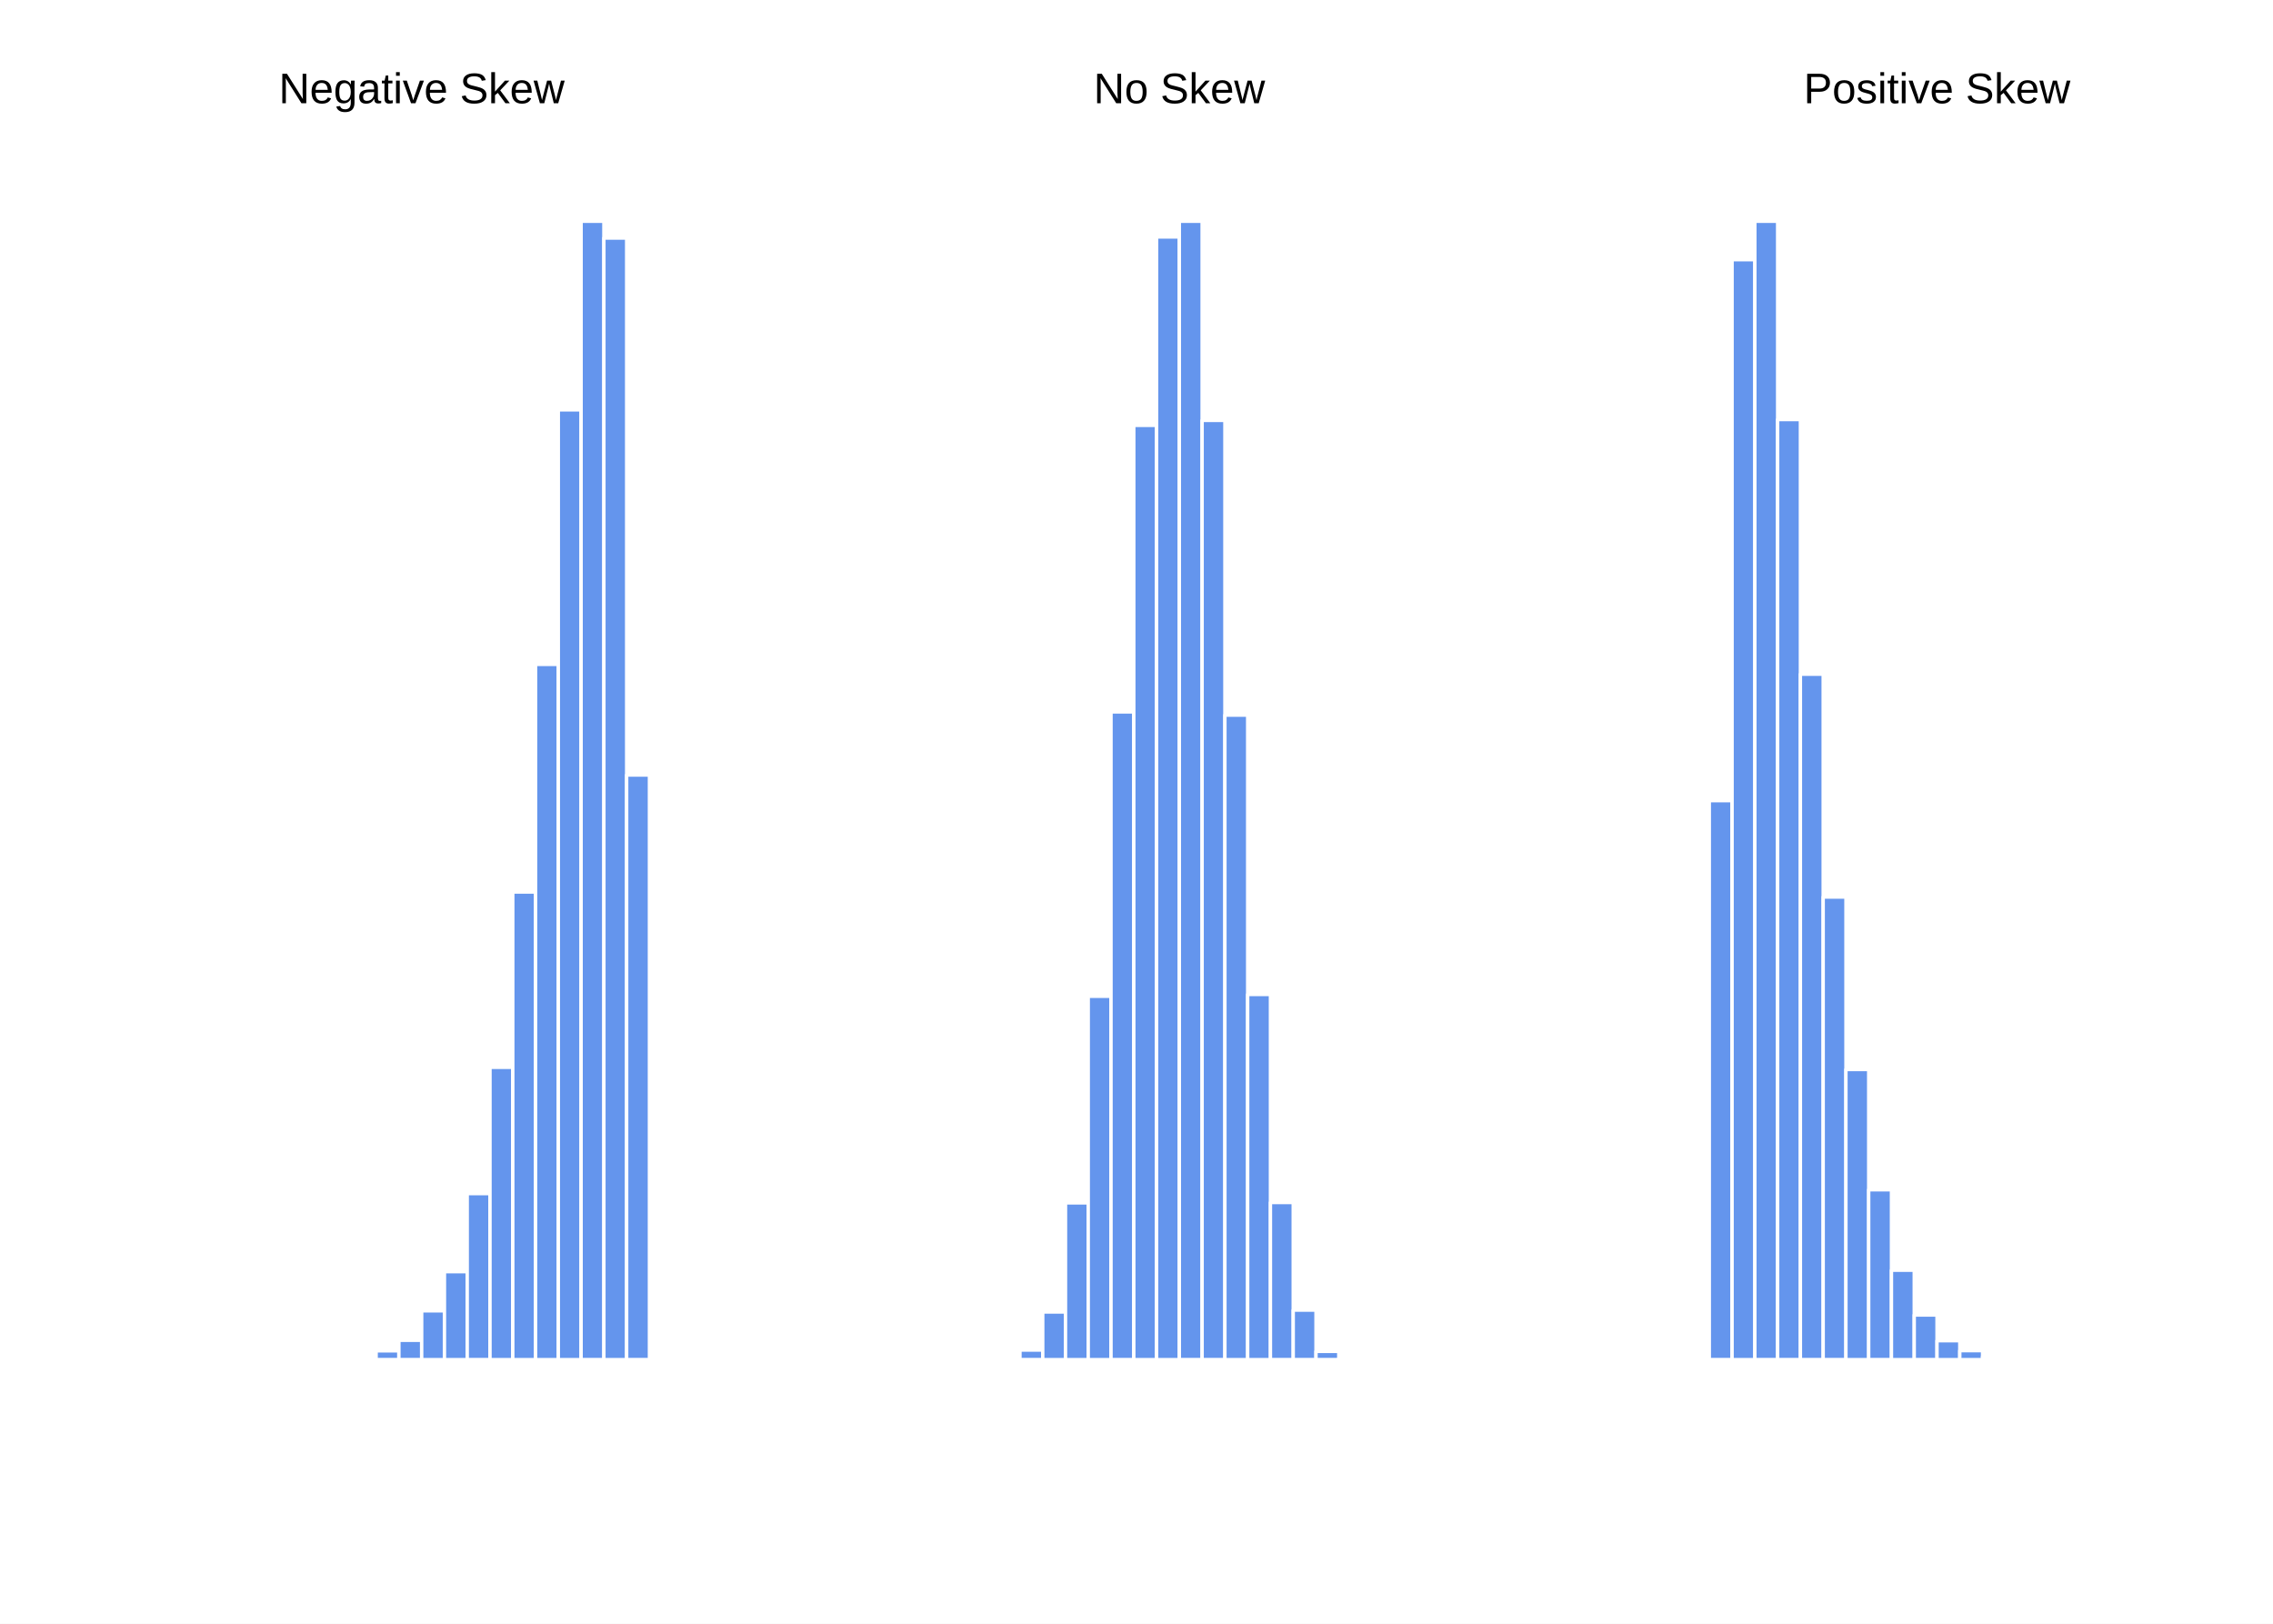
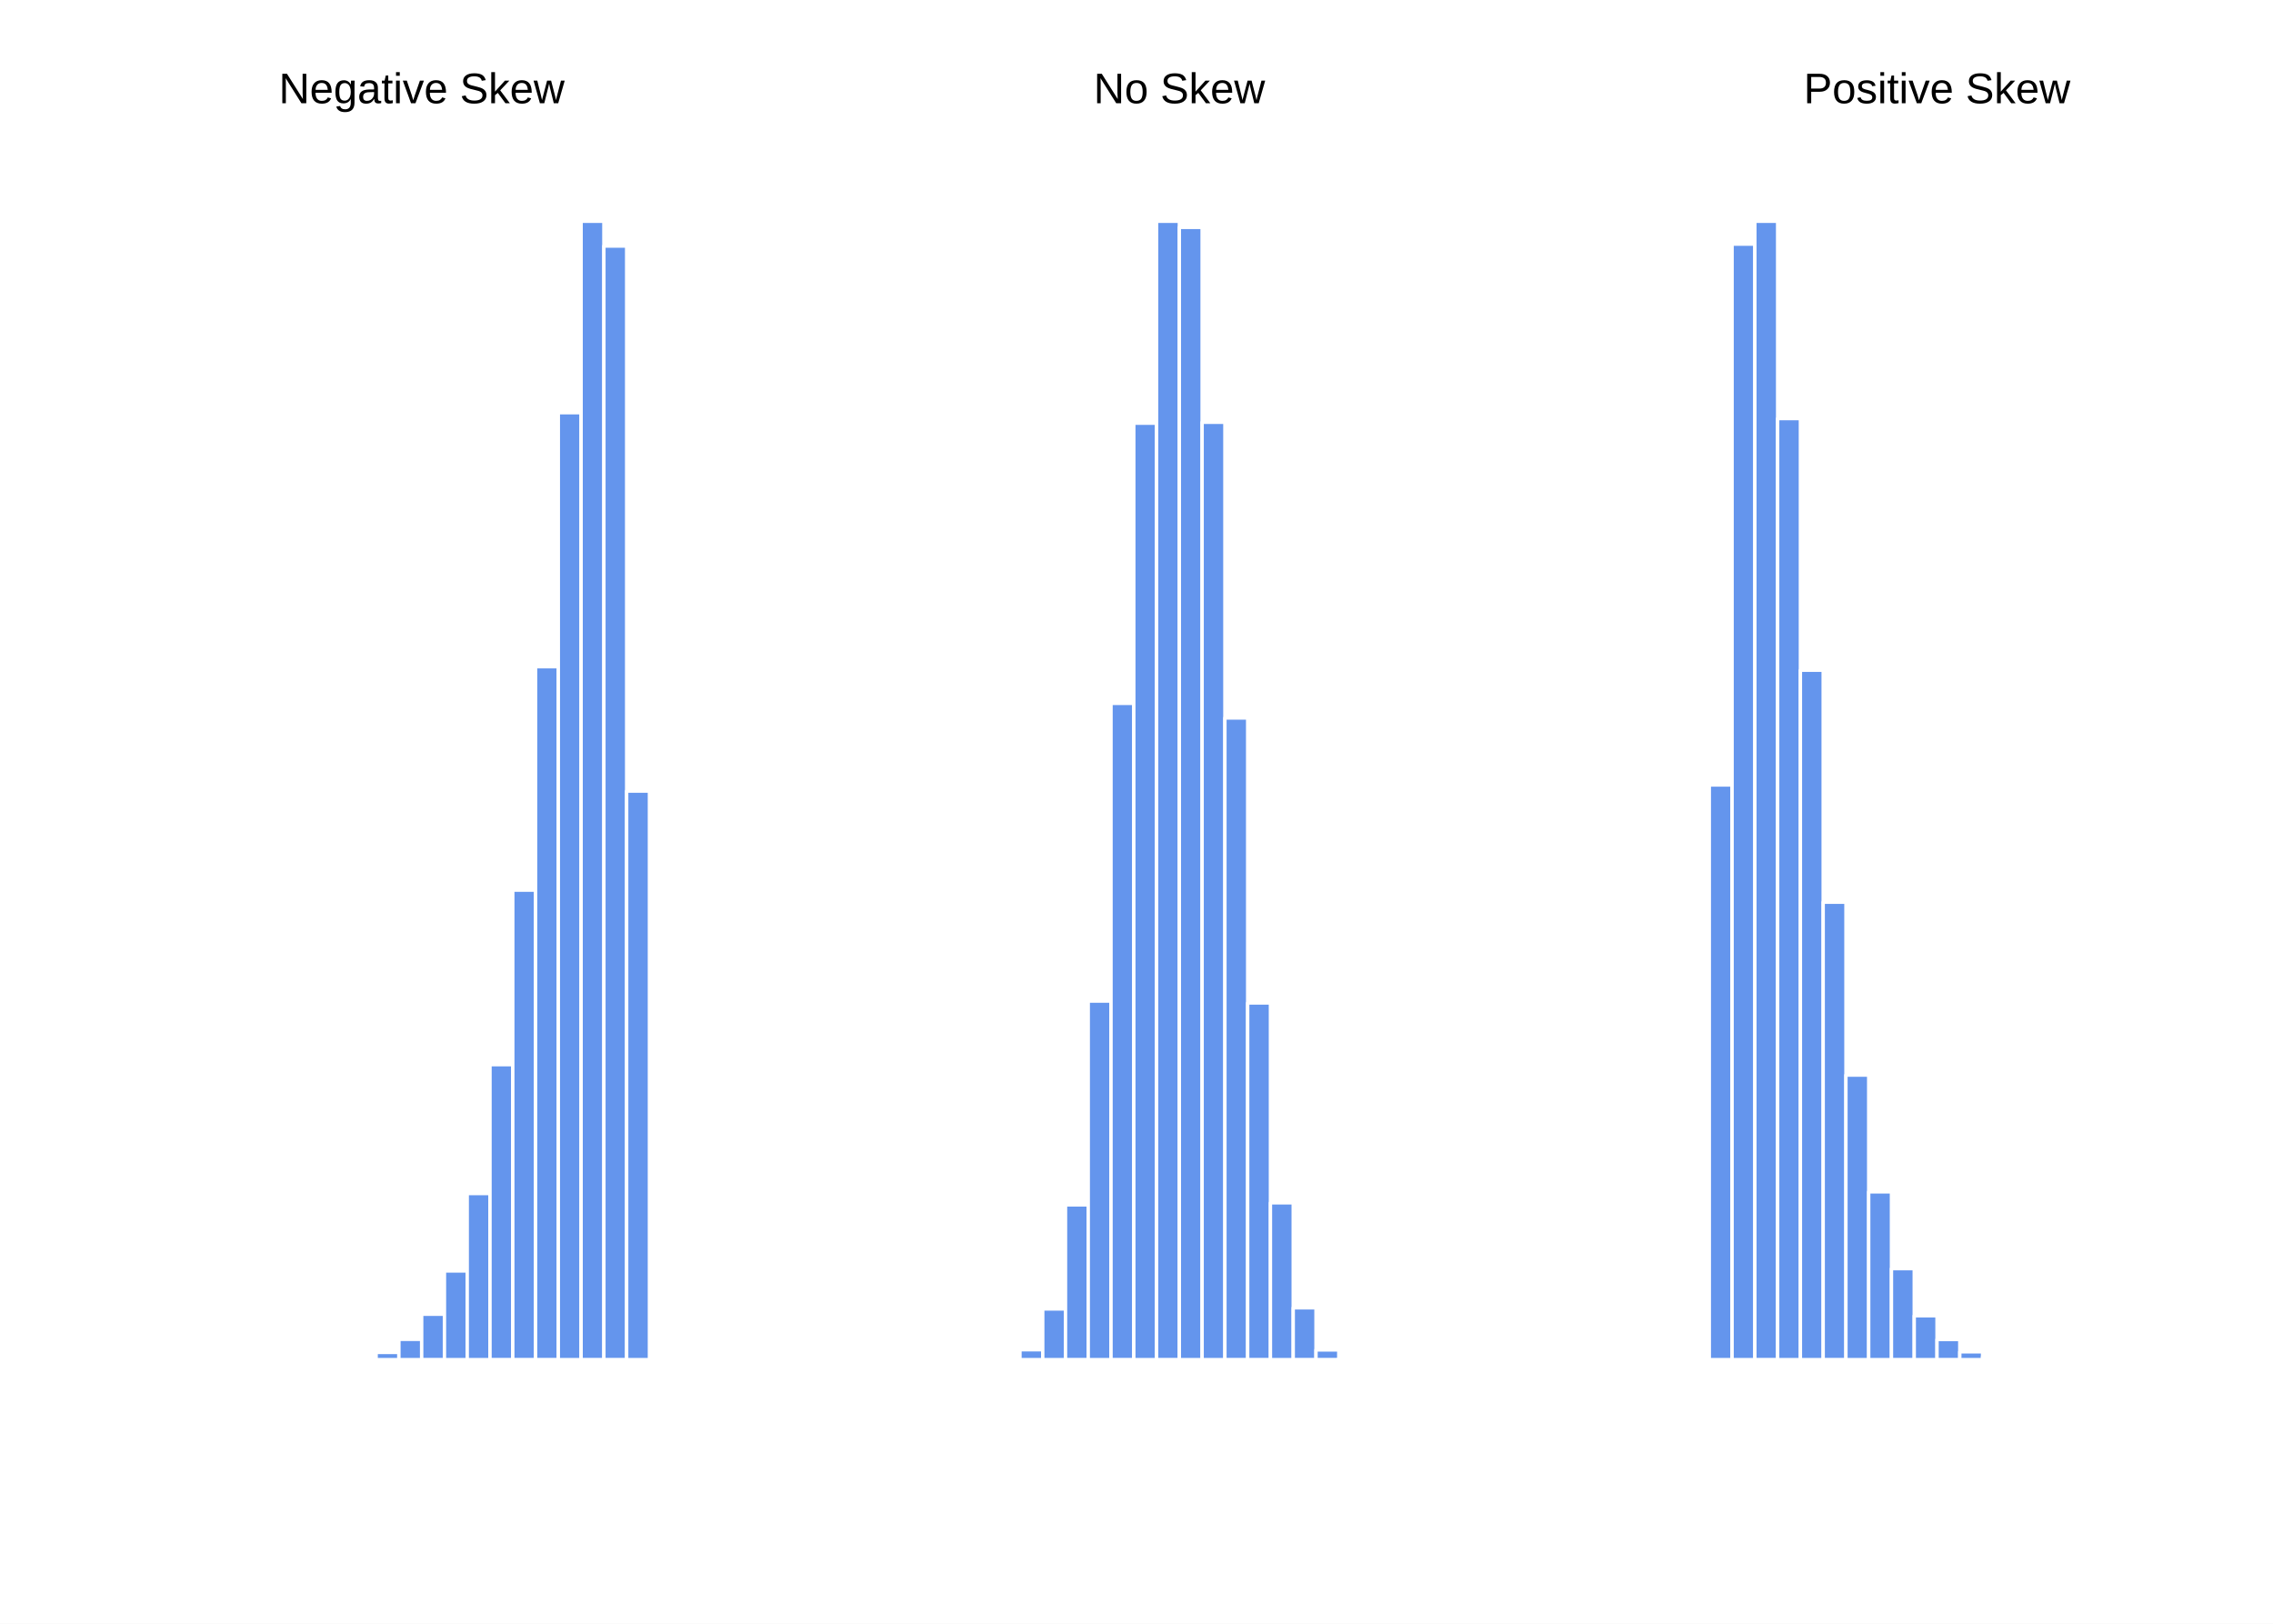
<svg xmlns="http://www.w3.org/2000/svg" class="svglite" width="504.00pt" height="360.00pt" viewBox="0 0 504.00 360.00">
  <defs>
    <style type="text/css">
    .svglite line, .svglite polyline, .svglite polygon, .svglite path, .svglite rect, .svglite circle {
      fill: none;
      stroke: #000000;
      stroke-linecap: round;
      stroke-linejoin: round;
      stroke-miterlimit: 10.00;
    }
    .svglite text {
      white-space: pre;
    }
  </style>
  </defs>
  <rect width="100%" height="100%" style="stroke: none; fill: #FFFFFF;" />
  <defs>
    <clipPath id="cpMC4wMHw1MDQuMDB8MC4wMHwzNjAuMDA=">
      <rect x="0.00" y="0.00" width="504.00" height="360.00" />
    </clipPath>
  </defs>
  <g clip-path="url(#cpMC4wMHw1MDQuMDB8MC4wMHwzNjAuMDA=)">
</g>
  <defs>
    <clipPath id="cpMzguOTd8MTQ4LjA0fDM4Ljk3fDMxMS41Mw==">
      <rect x="38.97" y="38.97" width="109.08" height="272.56" />
    </clipPath>
  </defs>
  <g clip-path="url(#cpMzguOTd8MTQ4LjA0fDM4Ljk3fDMxMS41Mw==)">
</g>
  <defs>
    <clipPath id="cpMC4wMHwxNjguMDB8MC4wMHwzNjAuMDA=">
      <rect x="0.00" y="0.00" width="168.00" height="360.00" />
    </clipPath>
  </defs>
  <g clip-path="url(#cpMC4wMHwxNjguMDB8MC4wMHwzNjAuMDA=)">
    <text x="93.50" y="22.89" text-anchor="middle" style="font-size: 9.50px; font-family: &quot;Arial&quot;;" textLength="63.38px" lengthAdjust="spacingAndGlyphs">Negative Skew</text>
  </g>
  <g clip-path="url(#cpMzguOTd8MTQ4LjA0fDM4Ljk3fDMxMS41Mw==)">
    <rect x="43.01" y="301.43" width="5.05" height="0.00" style="stroke-width: 0.75; stroke: #FFFFFF; fill: #6495ED;" />
    <rect x="48.06" y="301.43" width="5.05" height="0.00" style="stroke-width: 0.75; stroke: #FFFFFF; fill: #6495ED;" />
    <rect x="53.11" y="301.43" width="5.05" height="0.00" style="stroke-width: 0.75; stroke: #FFFFFF; fill: #6495ED;" />
    <rect x="58.16" y="301.43" width="5.05" height="0.00" style="stroke-width: 0.75; stroke: #FFFFFF; fill: #6495ED;" />
    <rect x="63.21" y="301.43" width="5.05" height="0.00" style="stroke-width: 0.75; stroke: #FFFFFF; fill: #6495ED;" />
    <rect x="68.26" y="301.40" width="5.05" height="0.037" style="stroke-width: 0.75; stroke: #FFFFFF; fill: #6495ED;" />
-     <rect x="73.30" y="301.31" width="5.05" height="0.12" style="stroke-width: 0.75; stroke: #FFFFFF; fill: #6495ED;" />
-     <rect x="78.35" y="300.70" width="5.05" height="0.73" style="stroke-width: 0.75; stroke: #FFFFFF; fill: #6495ED;" />
-     <rect x="83.40" y="299.50" width="5.05" height="1.93" style="stroke-width: 0.75; stroke: #FFFFFF; fill: #6495ED;" />
-     <rect x="88.45" y="297.16" width="5.05" height="4.27" style="stroke-width: 0.75; stroke: #FFFFFF; fill: #6495ED;" />
-     <rect x="93.50" y="290.63" width="5.05" height="10.81" style="stroke-width: 0.75; stroke: #FFFFFF; fill: #6495ED;" />
-     <rect x="98.55" y="281.95" width="5.05" height="19.49" style="stroke-width: 0.75; stroke: #FFFFFF; fill: #6495ED;" />
-     <rect x="103.60" y="264.64" width="5.05" height="36.79" style="stroke-width: 0.75; stroke: #FFFFFF; fill: #6495ED;" />
-     <rect x="108.65" y="236.64" width="5.05" height="64.80" style="stroke-width: 0.75; stroke: #FFFFFF; fill: #6495ED;" />
-     <rect x="113.70" y="197.77" width="5.05" height="103.67" style="stroke-width: 0.75; stroke: #FFFFFF; fill: #6495ED;" />
-     <rect x="118.75" y="147.31" width="5.05" height="154.13" style="stroke-width: 0.75; stroke: #FFFFFF; fill: #6495ED;" />
-     <rect x="123.80" y="90.87" width="5.05" height="210.57" style="stroke-width: 0.75; stroke: #FFFFFF; fill: #6495ED;" />
+     <rect x="73.30" y="301.29" width="5.05" height="0.15" style="stroke-width: 0.75; stroke: #FFFFFF; fill: #6495ED;" />
+     <rect x="78.35" y="300.79" width="5.05" height="0.64" style="stroke-width: 0.75; stroke: #FFFFFF; fill: #6495ED;" />
+     <rect x="83.40" y="299.85" width="5.05" height="1.59" style="stroke-width: 0.75; stroke: #FFFFFF; fill: #6495ED;" />
+     <rect x="88.45" y="296.94" width="5.05" height="4.50" style="stroke-width: 0.75; stroke: #FFFFFF; fill: #6495ED;" />
+     <rect x="93.50" y="291.38" width="5.05" height="10.05" style="stroke-width: 0.75; stroke: #FFFFFF; fill: #6495ED;" />
+     <rect x="98.55" y="281.78" width="5.05" height="19.66" style="stroke-width: 0.75; stroke: #FFFFFF; fill: #6495ED;" />
+     <rect x="103.60" y="264.62" width="5.05" height="36.82" style="stroke-width: 0.75; stroke: #FFFFFF; fill: #6495ED;" />
+     <rect x="108.65" y="236.05" width="5.05" height="65.38" style="stroke-width: 0.75; stroke: #FFFFFF; fill: #6495ED;" />
+     <rect x="113.70" y="197.36" width="5.05" height="104.07" style="stroke-width: 0.75; stroke: #FFFFFF; fill: #6495ED;" />
+     <rect x="118.75" y="147.81" width="5.05" height="153.62" style="stroke-width: 0.75; stroke: #FFFFFF; fill: #6495ED;" />
+     <rect x="123.80" y="91.50" width="5.05" height="209.94" style="stroke-width: 0.75; stroke: #FFFFFF; fill: #6495ED;" />
    <rect x="128.85" y="49.06" width="5.05" height="252.37" style="stroke-width: 0.75; stroke: #FFFFFF; fill: #6495ED;" />
-     <rect x="133.90" y="52.78" width="5.05" height="248.66" style="stroke-width: 0.75; stroke: #FFFFFF; fill: #6495ED;" />
-     <rect x="138.95" y="171.83" width="5.05" height="129.60" style="stroke-width: 0.75; stroke: #FFFFFF; fill: #6495ED;" />
+     <rect x="133.90" y="54.55" width="5.05" height="246.88" style="stroke-width: 0.75; stroke: #FFFFFF; fill: #6495ED;" />
+     <rect x="138.95" y="175.39" width="5.05" height="126.05" style="stroke-width: 0.75; stroke: #FFFFFF; fill: #6495ED;" />
  </g>
  <defs>
    <clipPath id="cpMjA2Ljk3fDMxNi4wNHwzOC45N3wzMTEuNTM=">
      <rect x="206.97" y="38.97" width="109.08" height="272.56" />
    </clipPath>
  </defs>
  <g clip-path="url(#cpMjA2Ljk3fDMxNi4wNHwzOC45N3wzMTEuNTM=)">
</g>
  <defs>
    <clipPath id="cpMTY4LjAwfDMzNi4wMHwwLjAwfDM2MC4wMA==">
      <rect x="168.00" y="0.00" width="168.00" height="360.00" />
    </clipPath>
  </defs>
  <g clip-path="url(#cpMTY4LjAwfDMzNi4wMHwwLjAwfDM2MC4wMA==)">
    <text x="261.50" y="22.89" text-anchor="middle" style="font-size: 9.50px; font-family: &quot;Arial&quot;;" textLength="38.02px" lengthAdjust="spacingAndGlyphs">No Skew</text>
  </g>
  <g clip-path="url(#cpMjA2Ljk3fDMxNi4wNHwzOC45N3wzMTEuNTM=)">
    <rect x="211.01" y="301.43" width="5.05" height="0.00" style="stroke-width: 0.75; stroke: #FFFFFF; fill: #6495ED;" />
-     <rect x="216.06" y="301.42" width="5.05" height="0.015" style="stroke-width: 0.75; stroke: #FFFFFF; fill: #6495ED;" />
-     <rect x="221.11" y="301.32" width="5.05" height="0.12" style="stroke-width: 0.75; stroke: #FFFFFF; fill: #6495ED;" />
-     <rect x="226.16" y="299.33" width="5.05" height="2.10" style="stroke-width: 0.75; stroke: #FFFFFF; fill: #6495ED;" />
-     <rect x="231.21" y="290.88" width="5.05" height="10.56" style="stroke-width: 0.75; stroke: #FFFFFF; fill: #6495ED;" />
-     <rect x="236.26" y="266.69" width="5.05" height="34.75" style="stroke-width: 0.75; stroke: #FFFFFF; fill: #6495ED;" />
-     <rect x="241.30" y="220.89" width="5.05" height="80.55" style="stroke-width: 0.75; stroke: #FFFFFF; fill: #6495ED;" />
-     <rect x="246.35" y="157.84" width="5.05" height="143.59" style="stroke-width: 0.75; stroke: #FFFFFF; fill: #6495ED;" />
-     <rect x="251.40" y="94.31" width="5.05" height="207.13" style="stroke-width: 0.75; stroke: #FFFFFF; fill: #6495ED;" />
-     <rect x="256.45" y="52.54" width="5.05" height="248.90" style="stroke-width: 0.75; stroke: #FFFFFF; fill: #6495ED;" />
-     <rect x="261.50" y="49.06" width="5.05" height="252.37" style="stroke-width: 0.75; stroke: #FFFFFF; fill: #6495ED;" />
-     <rect x="266.55" y="93.21" width="5.05" height="208.22" style="stroke-width: 0.75; stroke: #FFFFFF; fill: #6495ED;" />
-     <rect x="271.60" y="158.55" width="5.05" height="142.89" style="stroke-width: 0.75; stroke: #FFFFFF; fill: #6495ED;" />
-     <rect x="276.65" y="220.48" width="5.05" height="80.96" style="stroke-width: 0.75; stroke: #FFFFFF; fill: #6495ED;" />
-     <rect x="281.70" y="266.61" width="5.05" height="34.82" style="stroke-width: 0.75; stroke: #FFFFFF; fill: #6495ED;" />
-     <rect x="286.75" y="290.47" width="5.05" height="10.96" style="stroke-width: 0.75; stroke: #FFFFFF; fill: #6495ED;" />
-     <rect x="291.80" y="299.62" width="5.05" height="1.81" style="stroke-width: 0.75; stroke: #FFFFFF; fill: #6495ED;" />
-     <rect x="296.85" y="301.20" width="5.05" height="0.23" style="stroke-width: 0.75; stroke: #FFFFFF; fill: #6495ED;" />
+     <rect x="216.06" y="301.43" width="5.05" height="0.00" style="stroke-width: 0.75; stroke: #FFFFFF; fill: #6495ED;" />
+     <rect x="221.11" y="301.20" width="5.05" height="0.23" style="stroke-width: 0.75; stroke: #FFFFFF; fill: #6495ED;" />
+     <rect x="226.16" y="299.26" width="5.05" height="2.18" style="stroke-width: 0.75; stroke: #FFFFFF; fill: #6495ED;" />
+     <rect x="231.21" y="290.21" width="5.05" height="11.23" style="stroke-width: 0.75; stroke: #FFFFFF; fill: #6495ED;" />
+     <rect x="236.26" y="267.14" width="5.05" height="34.29" style="stroke-width: 0.75; stroke: #FFFFFF; fill: #6495ED;" />
+     <rect x="241.30" y="221.95" width="5.05" height="79.49" style="stroke-width: 0.75; stroke: #FFFFFF; fill: #6495ED;" />
+     <rect x="246.35" y="155.95" width="5.05" height="145.48" style="stroke-width: 0.75; stroke: #FFFFFF; fill: #6495ED;" />
+     <rect x="251.40" y="93.82" width="5.05" height="207.62" style="stroke-width: 0.75; stroke: #FFFFFF; fill: #6495ED;" />
+     <rect x="256.45" y="49.06" width="5.05" height="252.37" style="stroke-width: 0.75; stroke: #FFFFFF; fill: #6495ED;" />
+     <rect x="261.50" y="50.41" width="5.05" height="251.03" style="stroke-width: 0.75; stroke: #FFFFFF; fill: #6495ED;" />
+     <rect x="266.55" y="93.63" width="5.05" height="207.81" style="stroke-width: 0.75; stroke: #FFFFFF; fill: #6495ED;" />
+     <rect x="271.60" y="159.18" width="5.05" height="142.25" style="stroke-width: 0.75; stroke: #FFFFFF; fill: #6495ED;" />
+     <rect x="276.65" y="222.37" width="5.05" height="79.06" style="stroke-width: 0.75; stroke: #FFFFFF; fill: #6495ED;" />
+     <rect x="281.70" y="266.68" width="5.05" height="34.76" style="stroke-width: 0.75; stroke: #FFFFFF; fill: #6495ED;" />
+     <rect x="286.75" y="289.96" width="5.05" height="11.47" style="stroke-width: 0.75; stroke: #FFFFFF; fill: #6495ED;" />
+     <rect x="291.80" y="299.30" width="5.05" height="2.13" style="stroke-width: 0.75; stroke: #FFFFFF; fill: #6495ED;" />
+     <rect x="296.85" y="301.17" width="5.05" height="0.26" style="stroke-width: 0.75; stroke: #FFFFFF; fill: #6495ED;" />
    <rect x="301.90" y="301.42" width="5.05" height="0.015" style="stroke-width: 0.75; stroke: #FFFFFF; fill: #6495ED;" />
    <rect x="306.95" y="301.43" width="5.05" height="0.00" style="stroke-width: 0.75; stroke: #FFFFFF; fill: #6495ED;" />
  </g>
  <defs>
    <clipPath id="cpMzc0Ljk3fDQ4NC4wNHwzOC45N3wzMTEuNTM=">
      <rect x="374.97" y="38.97" width="109.08" height="272.56" />
    </clipPath>
  </defs>
  <g clip-path="url(#cpMzc0Ljk3fDQ4NC4wNHwzOC45N3wzMTEuNTM=)">
</g>
  <defs>
    <clipPath id="cpMzM2LjAwfDUwNC4wMHwwLjAwfDM2MC4wMA==">
      <rect x="336.00" y="0.00" width="168.00" height="360.00" />
    </clipPath>
  </defs>
  <g clip-path="url(#cpMzM2LjAwfDUwNC4wMHwwLjAwfDM2MC4wMA==)">
    <text x="429.50" y="22.89" text-anchor="middle" style="font-size: 9.50px; font-family: &quot;Arial&quot;;" textLength="59.15px" lengthAdjust="spacingAndGlyphs">Positive Skew</text>
  </g>
  <g clip-path="url(#cpMzc0Ljk3fDQ4NC4wNHwzOC45N3wzMTEuNTM=)">
-     <rect x="379.01" y="177.52" width="5.05" height="123.91" style="stroke-width: 0.75; stroke: #FFFFFF; fill: #6495ED;" />
-     <rect x="384.06" y="57.58" width="5.05" height="243.86" style="stroke-width: 0.75; stroke: #FFFFFF; fill: #6495ED;" />
+     <rect x="379.01" y="174.03" width="5.05" height="127.41" style="stroke-width: 0.75; stroke: #FFFFFF; fill: #6495ED;" />
+     <rect x="384.06" y="54.12" width="5.05" height="247.32" style="stroke-width: 0.75; stroke: #FFFFFF; fill: #6495ED;" />
    <rect x="389.11" y="49.06" width="5.05" height="252.37" style="stroke-width: 0.75; stroke: #FFFFFF; fill: #6495ED;" />
-     <rect x="394.16" y="93.02" width="5.05" height="208.41" style="stroke-width: 0.75; stroke: #FFFFFF; fill: #6495ED;" />
-     <rect x="399.21" y="149.48" width="5.05" height="151.95" style="stroke-width: 0.75; stroke: #FFFFFF; fill: #6495ED;" />
-     <rect x="404.26" y="198.89" width="5.05" height="102.54" style="stroke-width: 0.75; stroke: #FFFFFF; fill: #6495ED;" />
-     <rect x="409.30" y="237.12" width="5.05" height="64.32" style="stroke-width: 0.75; stroke: #FFFFFF; fill: #6495ED;" />
-     <rect x="414.35" y="263.79" width="5.05" height="37.64" style="stroke-width: 0.75; stroke: #FFFFFF; fill: #6495ED;" />
-     <rect x="419.40" y="281.63" width="5.05" height="19.81" style="stroke-width: 0.75; stroke: #FFFFFF; fill: #6495ED;" />
-     <rect x="424.45" y="291.55" width="5.05" height="9.88" style="stroke-width: 0.75; stroke: #FFFFFF; fill: #6495ED;" />
-     <rect x="429.50" y="297.26" width="5.05" height="4.18" style="stroke-width: 0.75; stroke: #FFFFFF; fill: #6495ED;" />
-     <rect x="434.55" y="299.46" width="5.05" height="1.98" style="stroke-width: 0.75; stroke: #FFFFFF; fill: #6495ED;" />
-     <rect x="439.60" y="300.77" width="5.05" height="0.66" style="stroke-width: 0.75; stroke: #FFFFFF; fill: #6495ED;" />
-     <rect x="444.65" y="301.21" width="5.05" height="0.22" style="stroke-width: 0.75; stroke: #FFFFFF; fill: #6495ED;" />
-     <rect x="449.70" y="301.40" width="5.05" height="0.037" style="stroke-width: 0.75; stroke: #FFFFFF; fill: #6495ED;" />
+     <rect x="394.16" y="92.80" width="5.05" height="208.64" style="stroke-width: 0.75; stroke: #FFFFFF; fill: #6495ED;" />
+     <rect x="399.21" y="148.59" width="5.05" height="152.85" style="stroke-width: 0.75; stroke: #FFFFFF; fill: #6495ED;" />
+     <rect x="404.26" y="200.03" width="5.05" height="101.40" style="stroke-width: 0.75; stroke: #FFFFFF; fill: #6495ED;" />
+     <rect x="409.30" y="238.36" width="5.05" height="63.08" style="stroke-width: 0.75; stroke: #FFFFFF; fill: #6495ED;" />
+     <rect x="414.35" y="264.24" width="5.05" height="37.20" style="stroke-width: 0.75; stroke: #FFFFFF; fill: #6495ED;" />
+     <rect x="419.40" y="281.28" width="5.05" height="20.15" style="stroke-width: 0.75; stroke: #FFFFFF; fill: #6495ED;" />
+     <rect x="424.45" y="291.72" width="5.05" height="9.72" style="stroke-width: 0.75; stroke: #FFFFFF; fill: #6495ED;" />
+     <rect x="429.50" y="296.99" width="5.05" height="4.44" style="stroke-width: 0.75; stroke: #FFFFFF; fill: #6495ED;" />
+     <rect x="434.55" y="299.72" width="5.05" height="1.72" style="stroke-width: 0.75; stroke: #FFFFFF; fill: #6495ED;" />
+     <rect x="439.60" y="300.81" width="5.05" height="0.63" style="stroke-width: 0.75; stroke: #FFFFFF; fill: #6495ED;" />
+     <rect x="444.65" y="301.25" width="5.05" height="0.18" style="stroke-width: 0.75; stroke: #FFFFFF; fill: #6495ED;" />
+     <rect x="449.70" y="301.35" width="5.05" height="0.086" style="stroke-width: 0.75; stroke: #FFFFFF; fill: #6495ED;" />
    <rect x="454.75" y="301.42" width="5.05" height="0.012" style="stroke-width: 0.75; stroke: #FFFFFF; fill: #6495ED;" />
    <rect x="459.80" y="301.43" width="5.05" height="0.00" style="stroke-width: 0.75; stroke: #FFFFFF; fill: #6495ED;" />
    <rect x="464.85" y="301.43" width="5.05" height="0.00" style="stroke-width: 0.75; stroke: #FFFFFF; fill: #6495ED;" />
    <rect x="469.90" y="301.43" width="5.05" height="0.00" style="stroke-width: 0.75; stroke: #FFFFFF; fill: #6495ED;" />
    <rect x="474.95" y="301.43" width="5.05" height="0.00" style="stroke-width: 0.75; stroke: #FFFFFF; fill: #6495ED;" />
  </g>
</svg>
